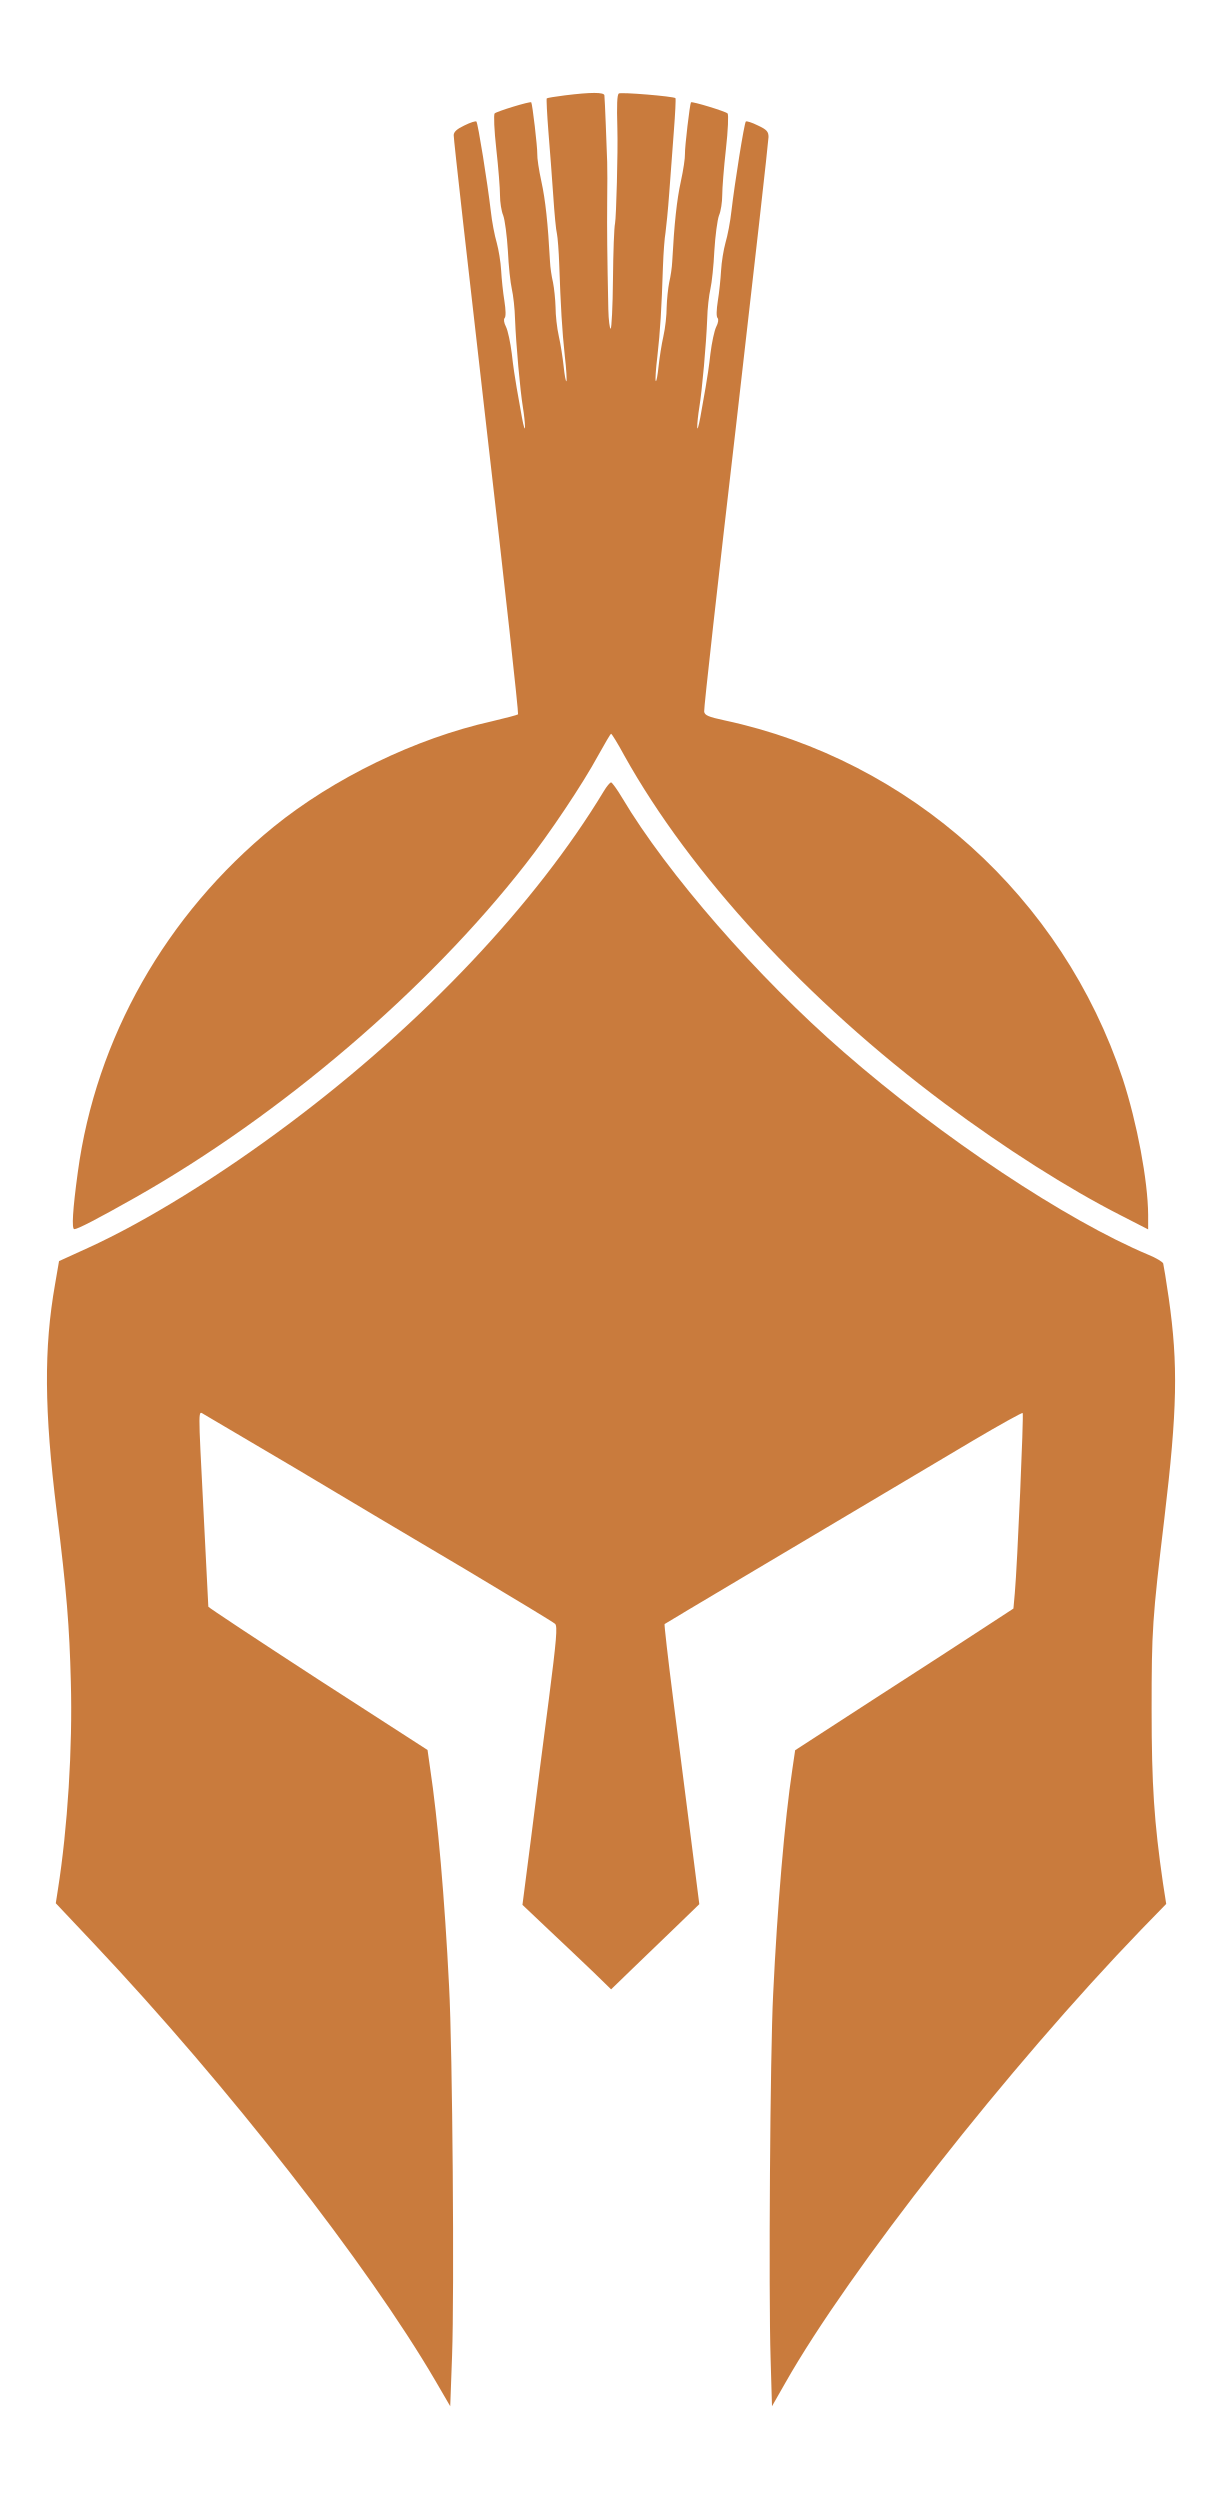
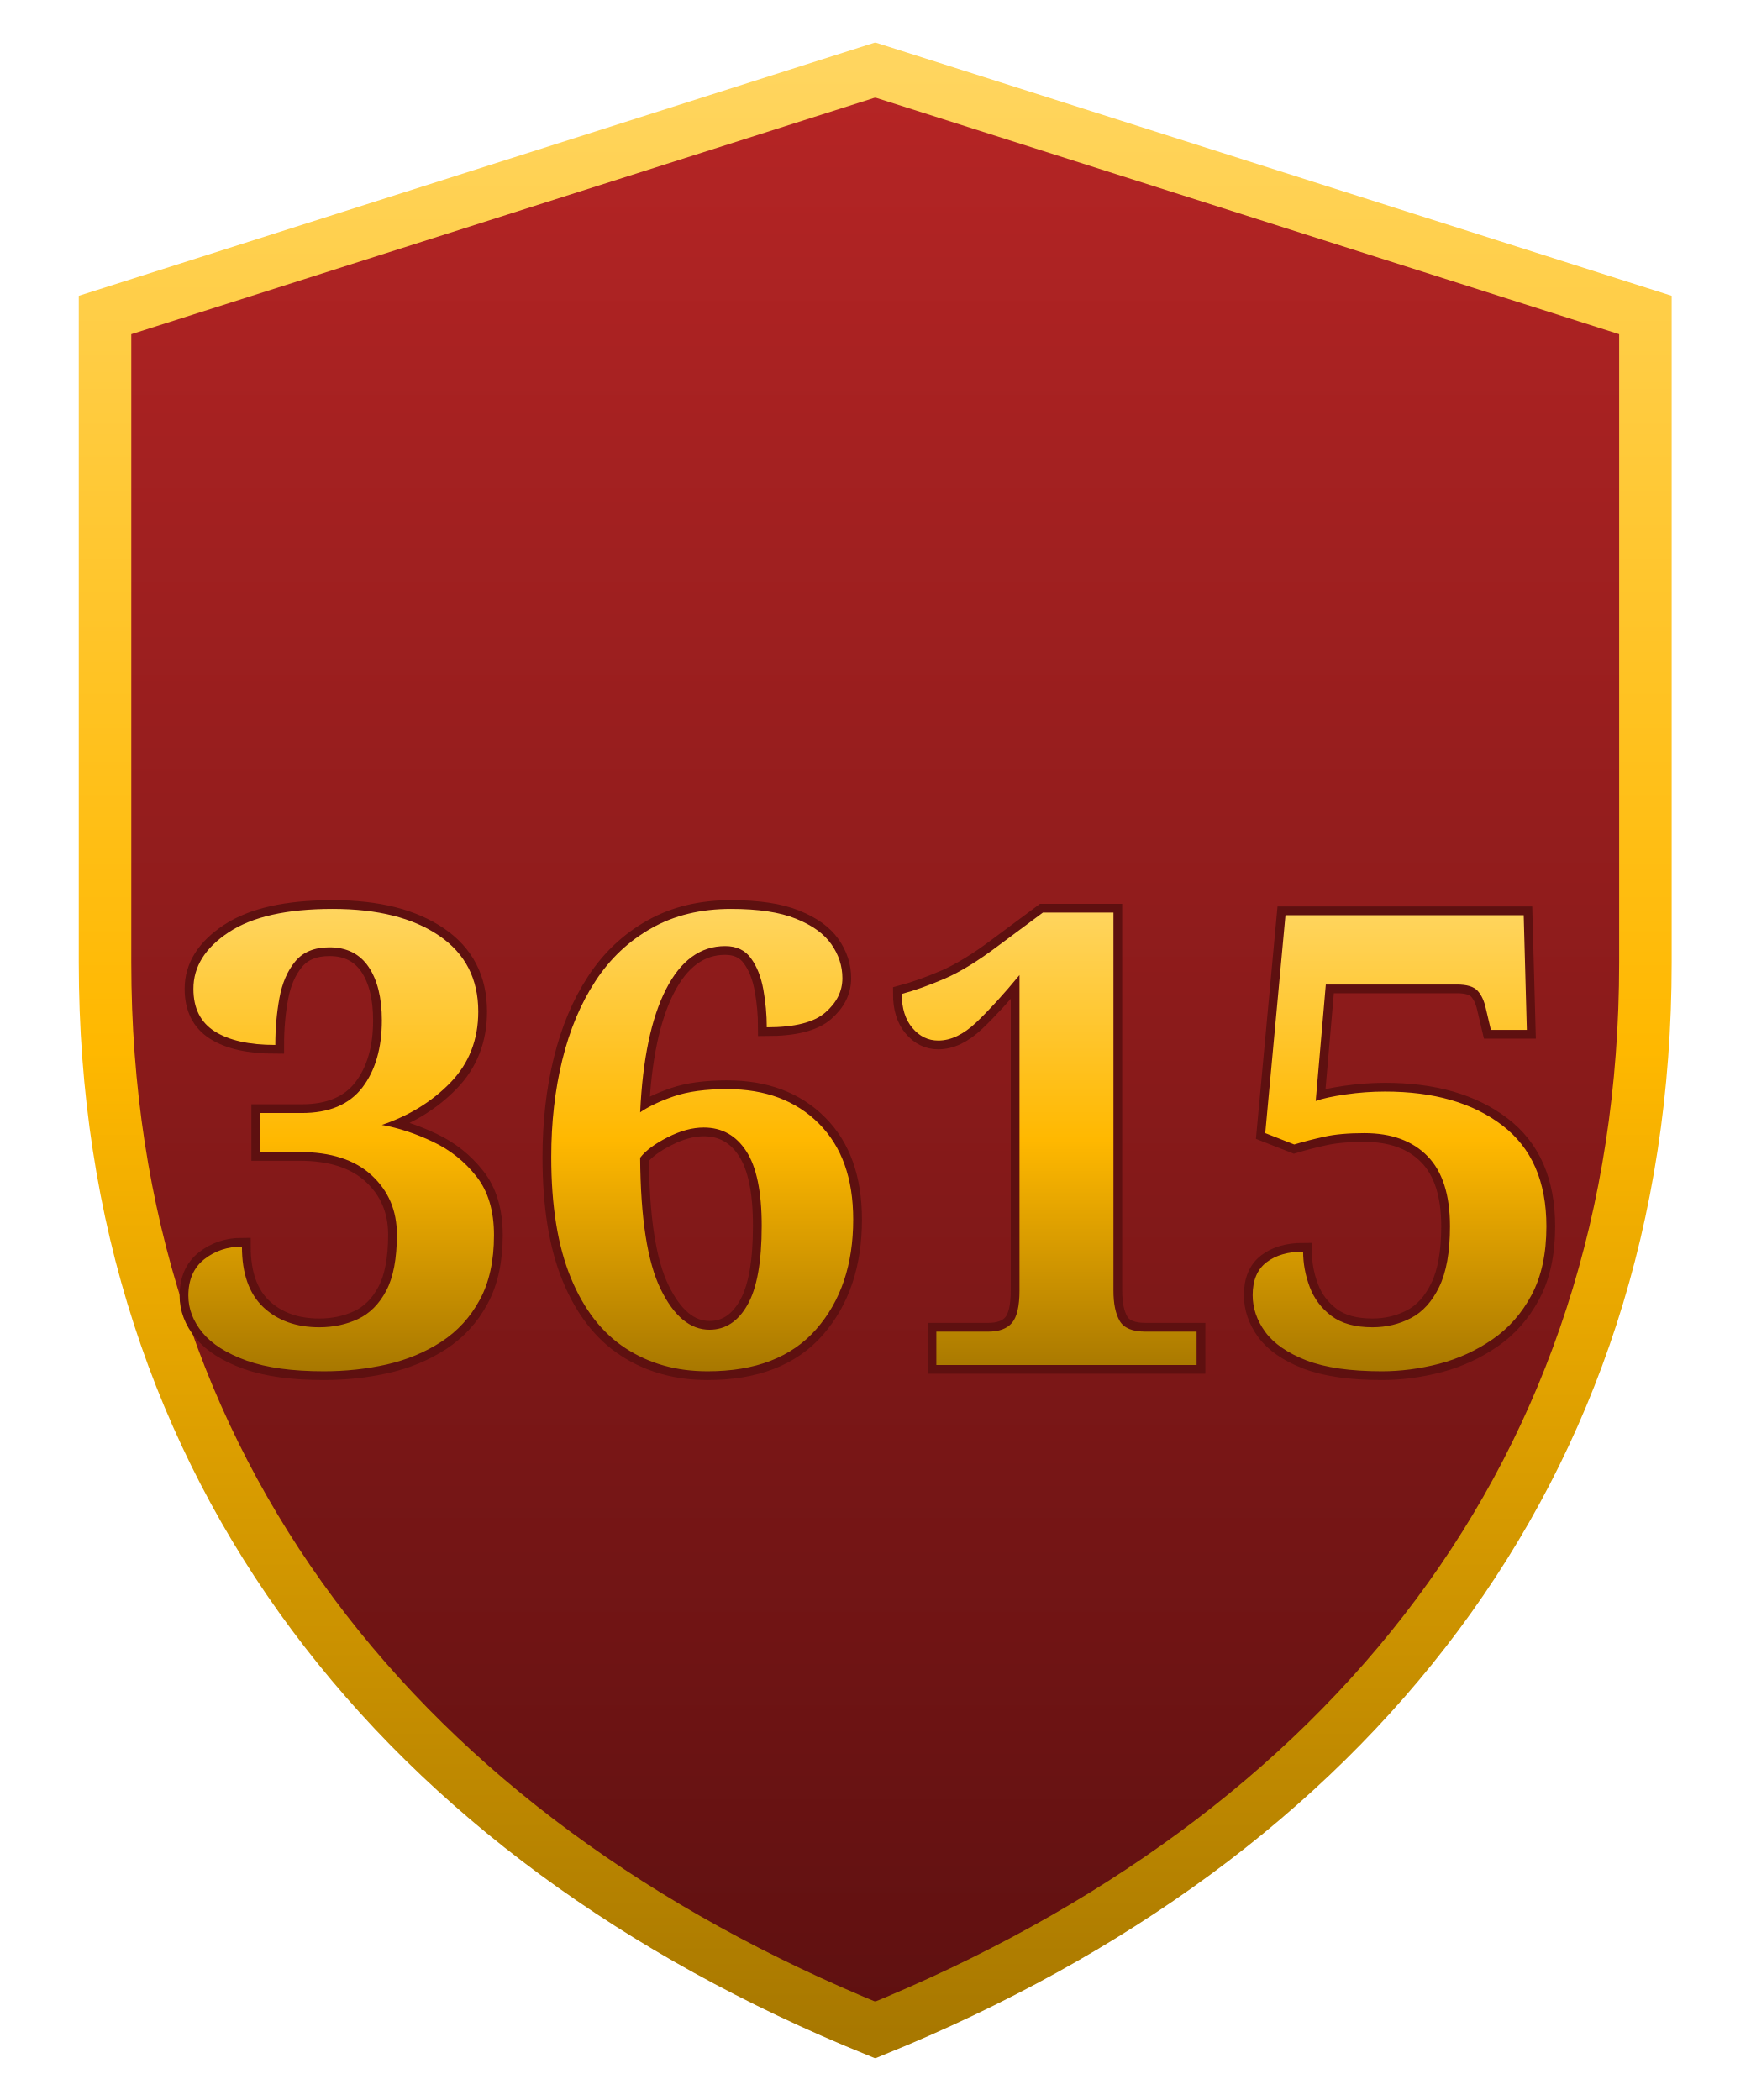
- <svg xmlns="http://www.w3.org/2000/svg" version="1.0" width="527pt" height="1080pt" viewBox="696 228 527 1080" preserveAspectRatio="xMidYMid meet">
-   <g transform="translate(0,1536) scale(0.1,-0.1)" fill="#C97B3D" stroke="none">
-     <path d="M9400 12668 c-41 -5 -76 -11 -78 -13 -2 -2 1 -66 7 -142 6 -76 16 -201 21 -278 5 -77 12 -151 16 -165 3 -14 8 -74 10 -135 6 -174 12 -282 24 -393 7 -57 9 -106 7 -109 -3 -2 -8 26 -12 64 -4 37 -13 96 -21 131 -8 35 -14 91 -14 125 -1 34 -6 82 -11 107 -6 25 -12 65 -13 90 -9 167 -20 267 -37 345 -11 50 -19 104 -18 120 1 29 -21 216 -26 223 -5 5 -149 -39 -158 -48 -5 -4 -2 -74 7 -154 9 -80 16 -170 16 -200 0 -29 6 -69 14 -87 7 -19 16 -87 20 -152 3 -65 11 -139 17 -165 6 -26 13 -85 14 -132 4 -106 22 -307 34 -380 5 -30 9 -68 9 -85 0 -16 -6 2 -13 40 -7 39 -17 97 -23 130 -6 33 -16 99 -21 147 -6 48 -17 100 -25 116 -9 17 -11 33 -6 38 6 6 5 35 -1 74 -6 36 -12 95 -14 131 -2 37 -11 91 -19 120 -9 30 -21 92 -26 139 -14 120 -55 378 -62 385 -3 3 -26 -4 -52 -17 -32 -15 -46 -28 -46 -42 -1 -12 63 -578 141 -1258 79 -681 140 -1240 137 -1244 -4 -3 -54 -16 -113 -30 -331 -74 -684 -246 -943 -456 -465 -379 -768 -913 -846 -1493 -22 -161 -27 -245 -15 -245 14 0 96 42 264 137 627 355 1261 896 1684 1438 103 131 249 349 316 473 28 50 52 92 55 92 3 0 29 -42 57 -94 286 -513 789 -1059 1384 -1503 261 -194 532 -367 762 -484 l117 -60 0 63 c-1 147 -48 398 -110 588 -260 784 -917 1376 -1720 1548 -70 15 -86 22 -88 38 -2 11 60 568 138 1237 77 669 140 1229 140 1245 0 23 -7 32 -46 50 -26 13 -49 20 -52 17 -7 -7 -48 -265 -62 -385 -5 -47 -17 -109 -26 -139 -8 -29 -17 -83 -19 -120 -2 -36 -8 -95 -14 -131 -6 -39 -7 -68 -1 -74 5 -5 3 -21 -6 -38 -8 -16 -19 -68 -25 -116 -5 -48 -15 -114 -21 -147 -6 -33 -16 -91 -23 -130 -7 -38 -13 -56 -13 -40 0 17 4 55 9 85 12 73 30 274 34 380 1 47 8 106 14 132 6 26 14 100 17 165 4 65 13 133 20 152 8 18 14 58 14 87 0 30 7 120 16 200 9 80 12 150 7 154 -9 9 -153 53 -158 48 -5 -7 -27 -194 -26 -223 1 -16 -7 -70 -18 -120 -17 -78 -28 -178 -37 -345 -1 -25 -7 -65 -13 -90 -5 -25 -10 -73 -11 -107 0 -34 -6 -90 -14 -125 -8 -35 -17 -94 -21 -131 -4 -38 -9 -66 -12 -63 -3 2 0 51 7 108 12 106 18 203 24 388 2 58 7 123 11 145 3 22 11 99 16 170 5 72 14 192 20 268 6 76 9 140 7 143 -9 8 -238 27 -245 20 -7 -7 -9 -46 -6 -151 3 -101 -5 -385 -10 -410 -4 -16 -8 -126 -9 -242 -1 -117 -6 -213 -10 -213 -4 0 -9 37 -10 83 -5 244 -6 344 -5 462 1 72 1 150 0 175 -2 60 -10 272 -12 288 -1 14 -58 14 -171 0z" />
-     <path d="M9569 9663 c-294 -487 -783 -1005 -1354 -1433 -306 -230 -625 -427 -875 -541 l-125 -57 -17 -99 c-49 -278 -47 -546 7 -983 43 -346 55 -496 61 -735 8 -285 -14 -633 -56 -899 l-9 -58 166 -176 c577 -612 1182 -1387 1474 -1887 l64 -110 8 220 c10 271 2 1316 -13 1595 -19 378 -49 724 -82 942 l-11 78 -474 306 c-260 169 -473 310 -473 313 0 3 -9 182 -20 396 -25 492 -25 448 3 434 12 -7 187 -110 390 -230 202 -121 535 -319 740 -440 204 -122 378 -227 385 -234 11 -10 6 -69 -27 -326 -23 -173 -57 -443 -77 -601 l-37 -287 114 -108 c63 -59 149 -141 192 -182 l77 -75 95 92 c52 50 138 133 191 184 l95 92 -35 276 c-19 151 -54 422 -77 603 -23 180 -40 329 -38 331 3 3 587 350 1333 793 115 68 211 121 214 119 5 -6 -23 -655 -34 -778 l-6 -67 -121 -79 c-67 -44 -279 -182 -472 -306 l-350 -227 -12 -82 c-33 -219 -65 -593 -83 -972 -13 -254 -20 -1290 -11 -1575 l6 -205 57 100 c277 489 967 1367 1539 1960 l107 110 -14 90 c-38 263 -49 422 -49 750 0 343 3 390 55 825 56 470 60 664 19 952 -11 76 -22 143 -24 150 -3 7 -31 24 -63 37 -355 149 -893 506 -1317 876 -372 323 -764 773 -957 1098 -22 37 -44 67 -48 67 -5 0 -19 -17 -31 -37z" />
-   </g>
+ <svg xmlns="http://www.w3.org/2000/svg" viewBox="0 0 200 240">
+   <defs>
+     <linearGradient id="g-gold" x1="0" y1="0" x2="0" y2="1">
+       <stop offset="0%" stop-color="#FFD55F" />
+       <stop offset="50%" stop-color="#FFB800" />
+       <stop offset="100%" stop-color="#A87800" />
+     </linearGradient>
+     <linearGradient id="g-red" x1="0" y1="0" x2="0" y2="1">
+       <stop offset="0%" stop-color="#B62525" />
+       <stop offset="100%" stop-color="#5E1010" />
+     </linearGradient>
+   </defs>
+   <path d="M 100 8 L 188 36 L 188 110 C 188 168 154 210 100 232 C 46 210 12 168 12 110 L 12 36 Z" fill="url(#g-red)" stroke="url(#g-gold)" stroke-width="6" />
+   <text x="100" y="156" text-anchor="middle" font-family="serif" font-weight="800" font-size="72" fill="url(#g-gold)" stroke="#5E1010" stroke-width="2" style="paint-order:stroke">3615</text>
</svg>
